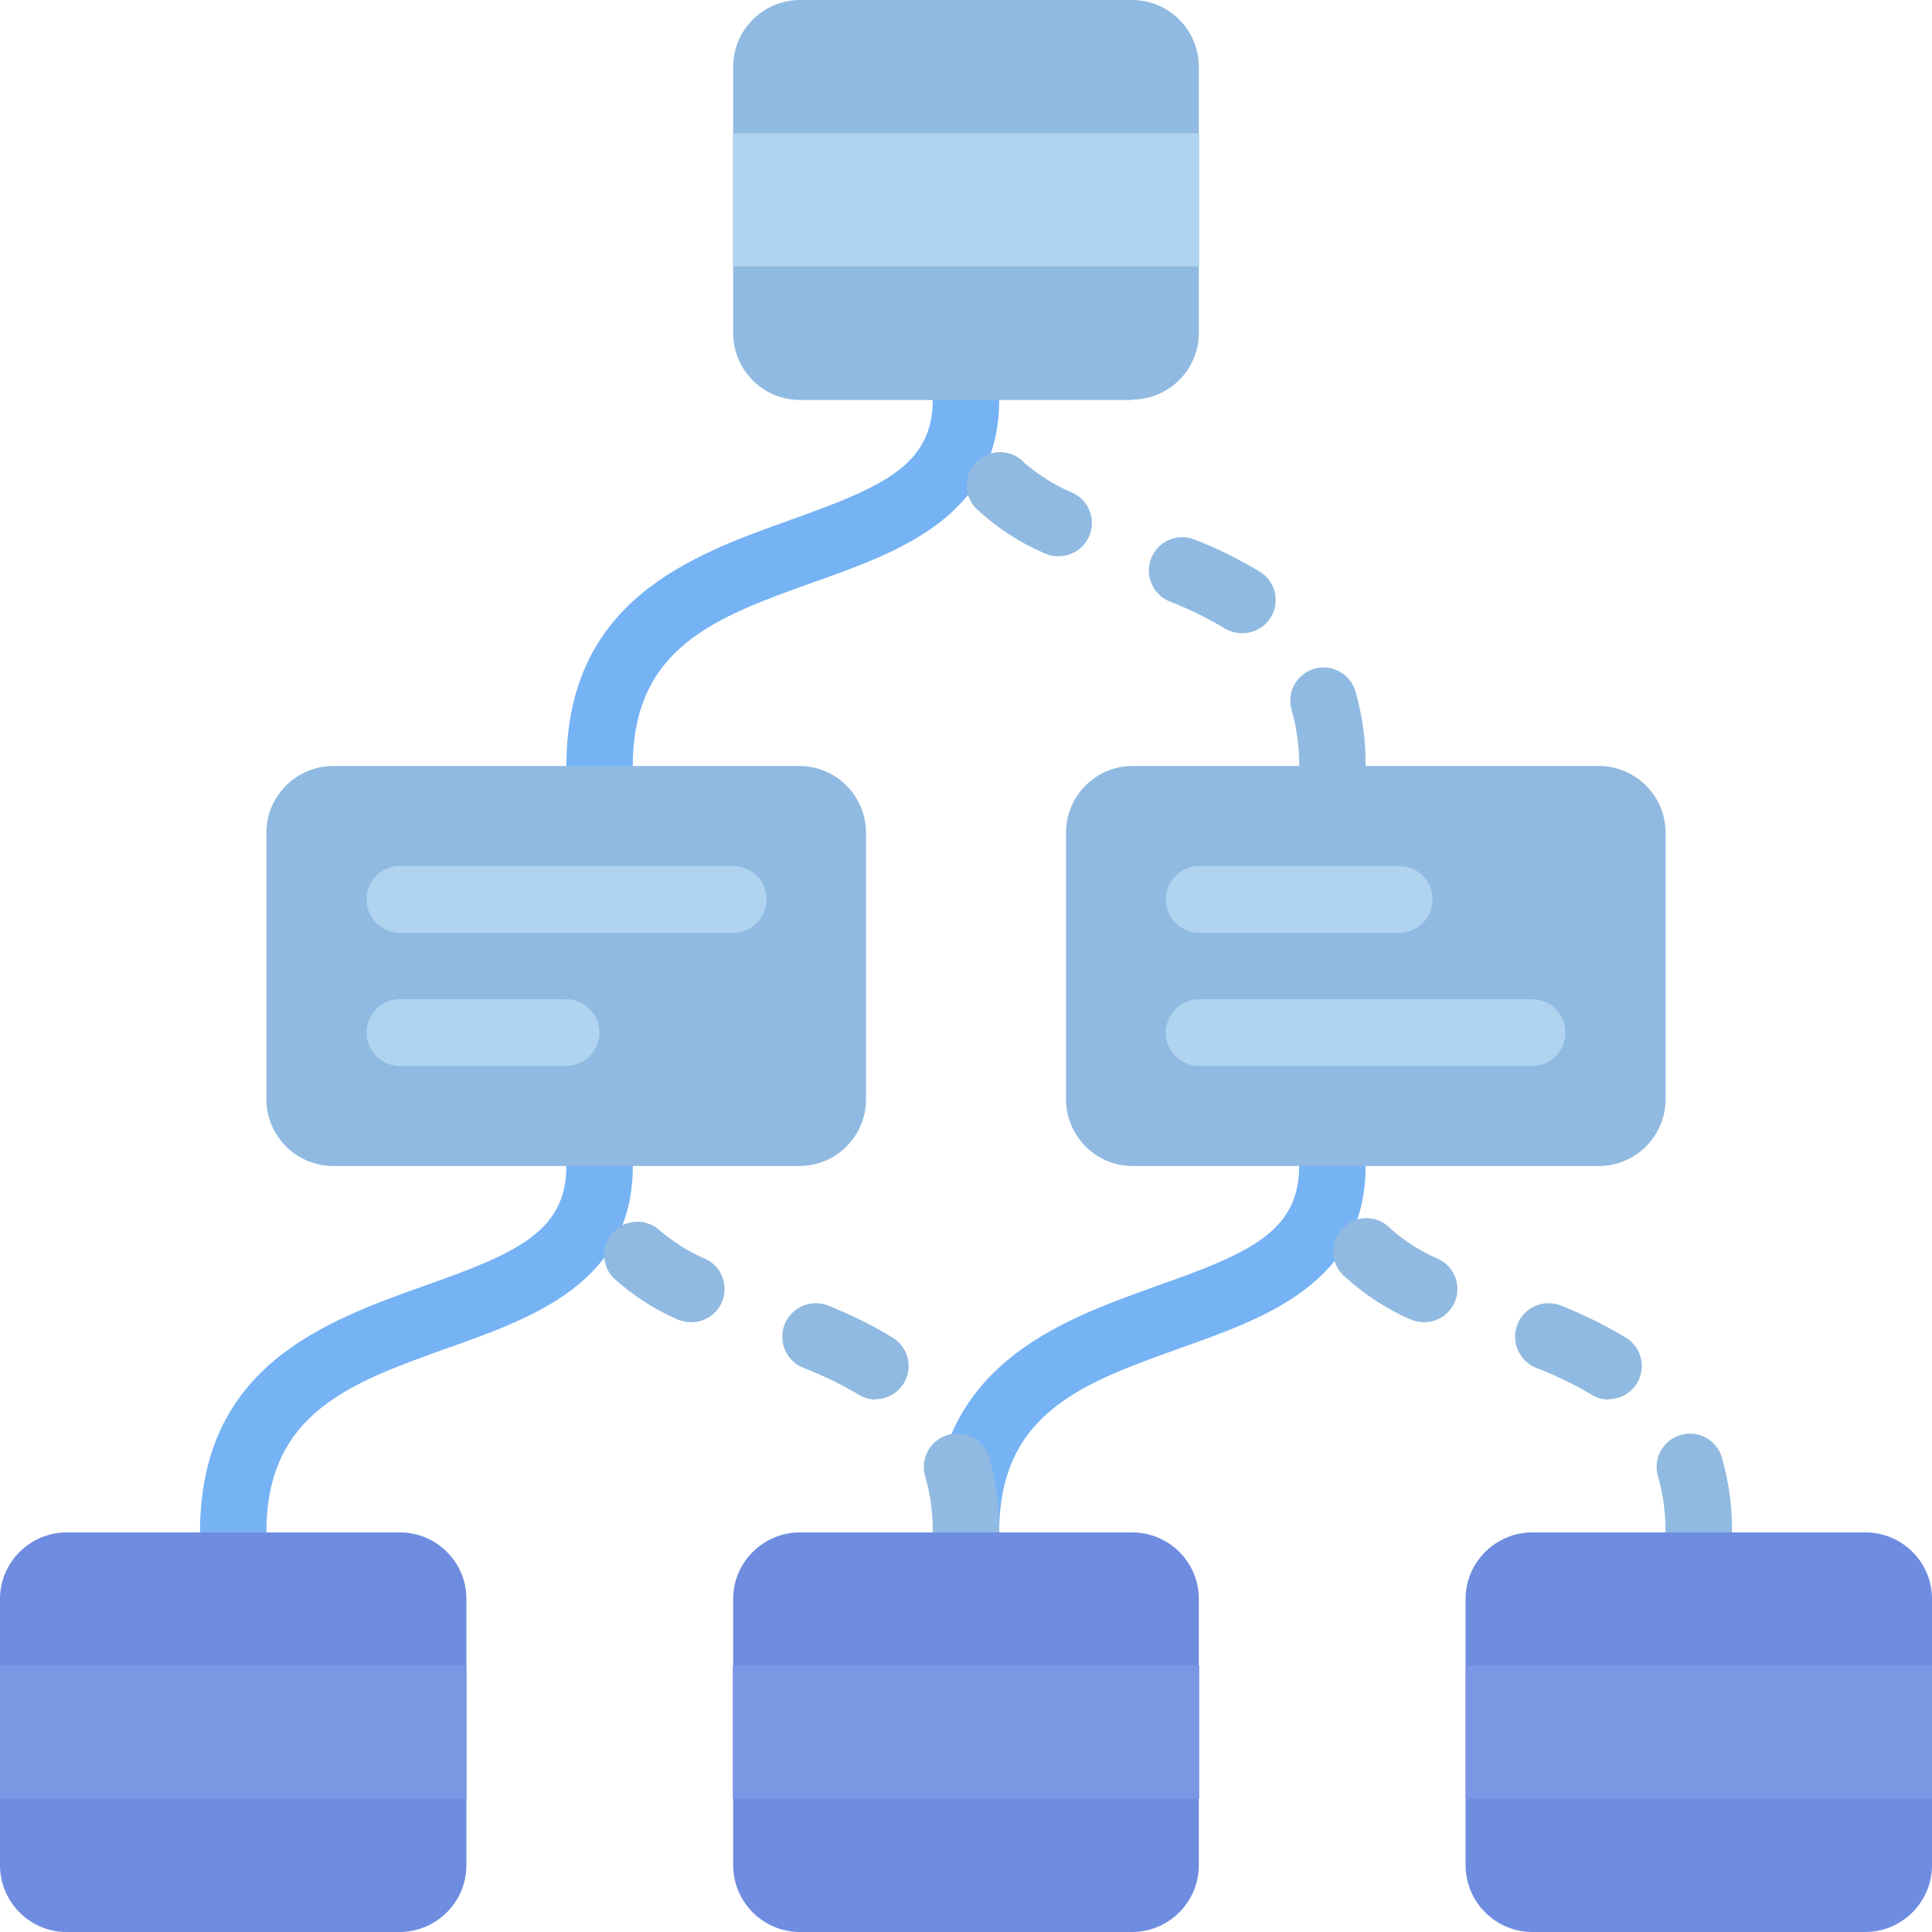
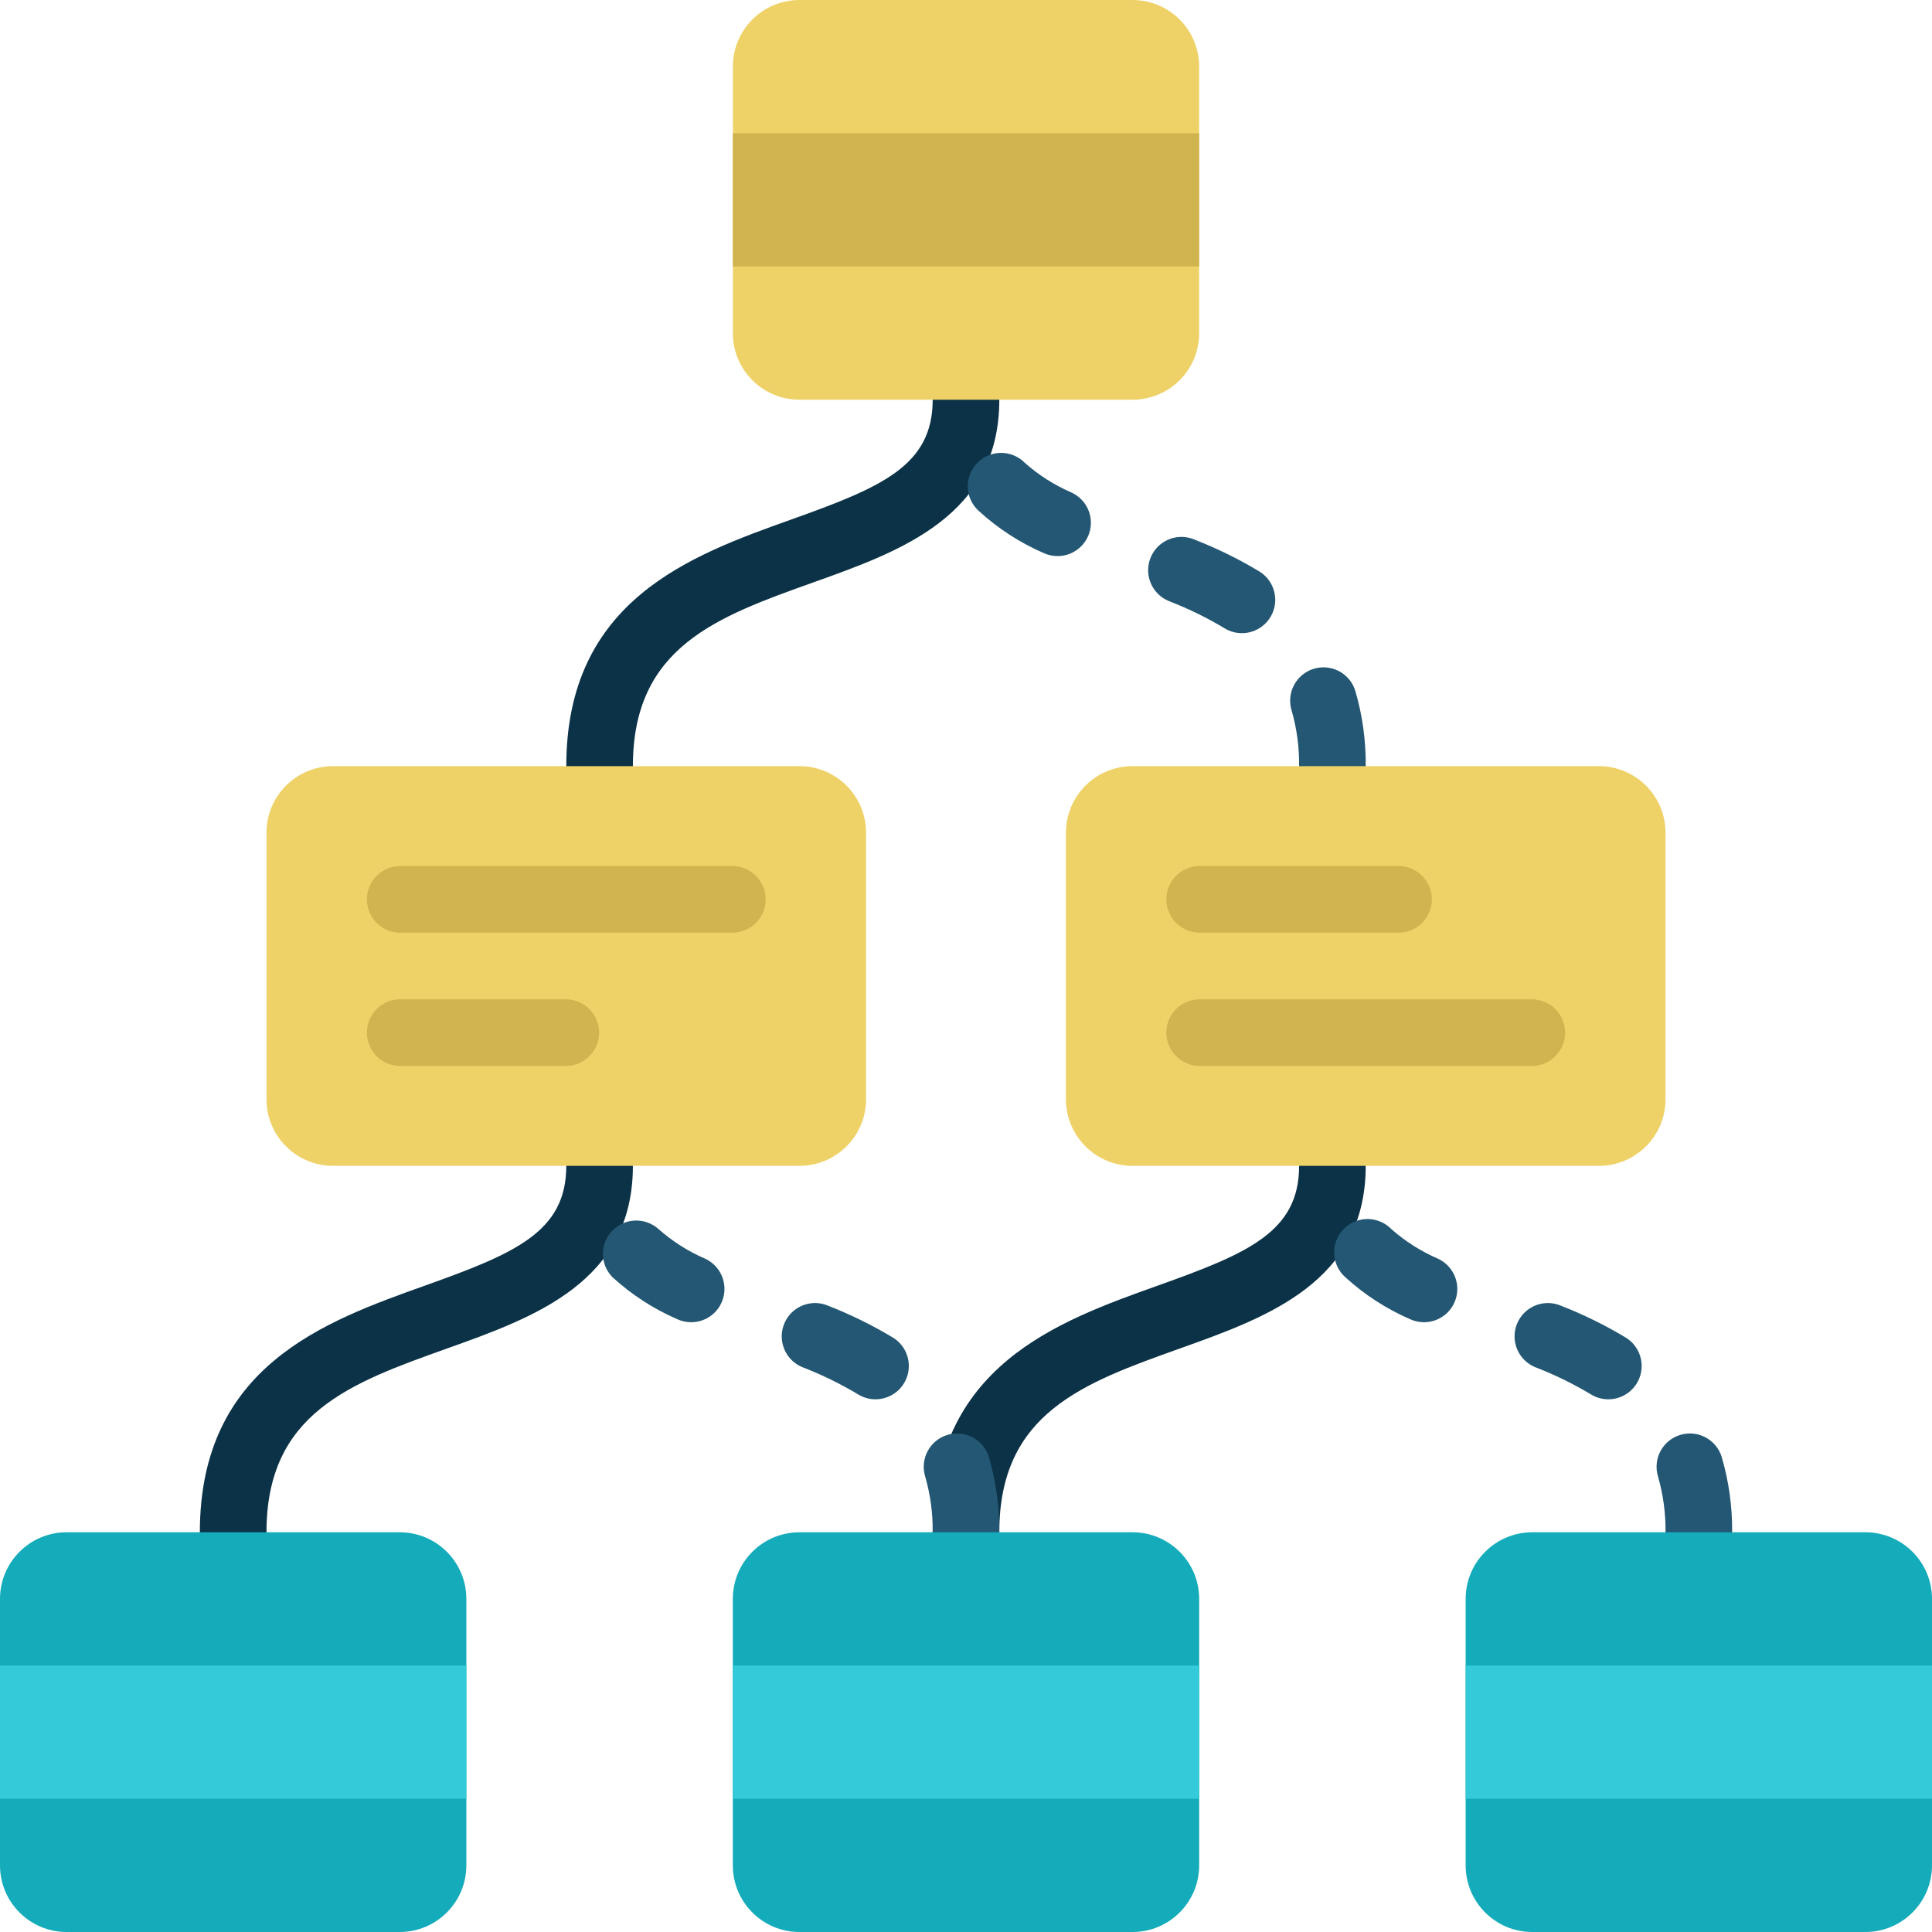
<svg xmlns="http://www.w3.org/2000/svg" viewBox="0 0 512 512">
-   <g fill-rule="nonzero" fill="none">
-     <path d="M158.9 211.9c-4.9 0-8.8-4-8.8-8.9 0-44 33-55.8 59.6-65.3 24-8.6 37.5-14.3 37.5-31.8a8.8 8.8 0 0117.6 0c0 30.8-26.1 40.2-49.2 48.4-25.7 9.2-47.9 17.1-47.9 48.7 0 5-4 8.9-8.8 8.9z" fill="#76B3F5" />
-     <path d="M353.1 211.9c-4.9 0-8.8-4-8.8-8.9 0-5-.6-10-2-14.8a8.8 8.8 0 0116.9-5 68.7 68.7 0 012.7 19.8c0 5-4 8.9-8.8 8.9zm-24-44.1c-1.6 0-3.2-.5-4.6-1.3a95.5 95.5 0 00-14.5-7.1 8.8 8.8 0 116.6-16.4c6 2.3 11.7 5.2 17.1 8.4a8.8 8.8 0 01-4.6 16.4zm-48.8-20.4c-1.3 0-2.6-.3-3.8-.9a62 62 0 01-17-11 8.8 8.8 0 1112-12.8c3.8 3.2 8 5.9 12.5 7.8a8.8 8.8 0 01-3.7 16.9z" fill="#90BAE1" />
-     <path d="M61.8 414.9c-4.9 0-8.8-4-8.8-8.8 0-44.1 33-55.9 59.6-65.4 24-8.5 37.5-14.2 37.5-31.7a8.8 8.8 0 1117.6 0c0 30.8-26.1 40.1-49.2 48.3-25.7 9.2-47.9 17.1-47.9 48.8 0 4.8-4 8.8-8.8 8.8zM256 414.9c-4.9 0-8.8-4-8.8-8.8 0-44.1 33-55.9 59.6-65.4 24-8.5 37.5-14.2 37.5-31.7a8.8 8.8 0 1117.6 0c0 30.8-26.1 40.1-49.2 48.3-25.7 9.2-47.9 17.1-47.9 48.8 0 4.8-4 8.8-8.8 8.8z" fill="#76B3F5" />
-     <path d="M70.6 291.3v-70.6c0-9.8 8-17.7 17.7-17.7h123.6c9.7 0 17.6 8 17.6 17.7v70.6c0 9.8-7.9 17.7-17.6 17.7H88.3c-9.8 0-17.7-8-17.7-17.7z" fill="#90BAE1" />
-     <path d="M106 512H17.6C7.9 512 0 504 0 494.3v-70.6c0-9.7 8-17.6 17.7-17.6h88.2c9.8 0 17.7 7.9 17.7 17.6v70.6c0 9.8-8 17.7-17.7 17.7z" fill="#6E8CE0" />
-     <path d="M194.2 247.2H106a8.8 8.8 0 010-17.7h88.3a8.8 8.8 0 010 17.7zM150 282.5h-44a8.8 8.8 0 010-17.7h44a8.8 8.8 0 010 17.7z" fill="#B0D3F0" />
-     <path d="M282.5 291.3v-70.6c0-9.8 7.9-17.7 17.6-17.7h123.6c9.8 0 17.7 8 17.7 17.7v70.6c0 9.8-8 17.7-17.7 17.7H300.1c-9.7 0-17.6-8-17.6-17.7z" fill="#90BAE1" />
-     <path d="M370.8 247.2h-53a8.8 8.8 0 010-17.7h53a8.8 8.8 0 010 17.7zM406 282.5h-88.2a8.8 8.8 0 010-17.7H406a8.8 8.8 0 010 17.7z" fill="#B0D3F0" />
-     <path d="M450.2 414.9c-4.9 0-8.8-4-8.8-8.8 0-5-.6-10-2-14.8a8.8 8.8 0 1116.9-5.1A68.8 68.8 0 01459 406c0 4.8-4 8.8-8.8 8.8zm-24-44c-1.6 0-3.2-.5-4.6-1.4a95.8 95.8 0 00-14.5-7 8.8 8.8 0 116.6-16.5c6 2.4 11.7 5.2 17.2 8.5a8.8 8.8 0 01-4.7 16.3zm-48.8-20.5c-1.3 0-2.6-.3-3.8-.8-6.2-2.8-12-6.5-17-11.1a8.8 8.8 0 1112-12.8c3.8 3.3 8 6 12.5 7.9a8.8 8.8 0 01-3.7 16.8z" fill="#90BAE1" />
-     <path fill="#7B97E3" d="M0 441.4h123.6v35.3H0z" />
-     <path d="M300.1 106H212c-9.8 0-17.7-8-17.7-17.7V17.7c0-9.8 8-17.7 17.7-17.7H300c9.8 0 17.7 8 17.7 17.7v70.6c0 9.7-8 17.6-17.7 17.6z" fill="#90BAE1" />
-     <path fill="#B0D3F0" d="M194.2 35.3h123.6v35.3H194.2z" />
-     <path d="M494.3 512h-88.2c-9.8 0-17.7-8-17.7-17.7v-70.6c0-9.7 8-17.6 17.7-17.6h88.2c9.8 0 17.7 7.9 17.7 17.6v70.6c0 9.8-8 17.7-17.7 17.7z" fill="#6E8CE0" />
-     <path fill="#7B97E3" d="M388.4 441.4H512v35.3H388.4z" />
-     <path d="M256 414.9c-4.9 0-8.8-4-8.8-8.8 0-5-.6-10-2-14.8a8.8 8.8 0 1116.9-5.1 68.8 68.8 0 012.7 19.9c0 4.8-4 8.8-8.8 8.8zm-24-44c-1.6 0-3.2-.5-4.6-1.4a95.8 95.8 0 00-14.5-7 8.8 8.8 0 116.6-16.5c6 2.4 11.7 5.2 17.1 8.5a8.8 8.8 0 01-4.6 16.3zm-48.8-20.5c-1.3 0-2.6-.3-3.8-.8a62 62 0 01-17-11.1 8.8 8.8 0 0112-12.8c3.8 3.3 8 6 12.5 7.9a8.8 8.8 0 01-3.7 16.8z" fill="#90BAE1" />
-     <path d="M300.1 512H212c-9.8 0-17.7-8-17.7-17.7v-70.6c0-9.7 8-17.6 17.7-17.6H300c9.8 0 17.7 7.9 17.7 17.6v70.6c0 9.8-8 17.7-17.7 17.7z" fill="#6E8CE0" />
-     <path fill="#7B97E3" d="M194.2 441.4h123.6v35.3H194.2z" />
+   <defs />
+   <g id="Icons" stroke="none" stroke-width="1" fill="none" fill-rule="evenodd">
+     <g id="provenance" fill-rule="nonzero">
+       <g id="1671418">
+         <path d="M158.898 211.863a8.826 8.826 0 01-8.828-8.828c0-44.07 33.059-55.87 59.63-65.363 23.929-8.543 37.472-14.23 37.472-31.742a8.829 8.829 0 0117.656 0c0 30.804-26.129 40.14-49.191 48.375-25.707 9.183-47.914 17.11-47.914 48.73 0 4.875-3.95 8.828-8.825 8.828z" id="Path" fill="#0C3247" />
+         <path d="M353.102 211.863c-4.875 0-8.825-3.953-8.825-8.828a51.466 51.466 0 00-1.992-14.793 8.831 8.831 0 012.008-8.597 8.819 8.819 0 018.445-2.56 8.814 8.814 0 016.442 6.036 68.694 68.694 0 012.75 19.914 8.826 8.826 0 01-8.828 8.828zm-23.989-44.07a8.805 8.805 0 01-4.62-1.309 95.543 95.543 0 00-14.52-7.113 8.832 8.832 0 01-5.606-6.965 8.832 8.832 0 013.356-8.293 8.83 8.83 0 018.87-1.105 112.175 112.175 0 0117.157 8.441 8.827 8.827 0 01-4.637 16.344zm-48.855-20.422a8.819 8.819 0 01-3.723-.828 62.047 62.047 0 01-17.12-11.113 8.816 8.816 0 01-2.716-8.567 8.825 8.825 0 0114.887-4.207A46.53 46.53 0 00284 130.543a8.822 8.822 0 014.883 9.918 8.828 8.828 0 01-8.625 6.91z" id="Shape" fill="#245773" />
+         <path d="M61.793 414.898a8.829 8.829 0 01-8.828-8.828c0-44.07 33.062-55.87 59.629-65.363 23.933-8.543 37.476-14.234 37.476-31.742a8.826 8.826 0 018.828-8.828c4.875 0 8.825 3.953 8.825 8.828 0 30.805-26.13 40.14-49.188 48.375-25.707 9.18-47.914 17.11-47.914 48.73a8.829 8.829 0 01-8.828 8.828zM256 414.898a8.829 8.829 0 01-8.828-8.828c0-44.07 33.062-55.87 59.629-65.363 23.933-8.543 37.476-14.234 37.476-31.742 0-4.875 3.95-8.828 8.825-8.828a8.826 8.826 0 018.828 8.828c0 30.805-26.13 40.14-49.188 48.375-25.707 9.18-47.914 17.11-47.914 48.73a8.829 8.829 0 01-8.828 8.828z" id="Path" fill="#0C3247" />
+         <path d="M70.621 291.309V220.69c0-9.754 7.902-17.656 17.656-17.656h123.586c9.75 0 17.653 7.903 17.653 17.656v70.618c0 9.753-7.903 17.656-17.653 17.656H88.277c-9.754 0-17.656-7.902-17.656-17.656z" id="Path" fill="#EED268" />
+         <path d="M105.93 512H17.656C7.906 512 0 504.094 0 494.344v-70.621c0-9.75 7.906-17.653 17.656-17.653h88.274c9.754 0 17.656 7.903 17.656 17.653v70.62c0 9.75-7.902 17.657-17.656 17.657z" id="Path" fill="#14ABBA" />
+         <path d="M194.207 247.172H105.93a8.829 8.829 0 010-17.656h88.277a8.829 8.829 0 010 17.656zM150.07 282.484h-44.14a8.829 8.829 0 010-17.656h44.14a8.829 8.829 0 010 17.656z" id="Path" fill="#CFB44F" />
+         <path d="M282.484 291.309V220.69c0-9.754 7.903-17.656 17.653-17.656h123.586c9.754 0 17.656 7.903 17.656 17.656v70.618c0 9.753-7.902 17.656-17.656 17.656H300.137c-9.75 0-17.653-7.902-17.653-17.656z" id="Path" fill="#EED268" />
+         <path d="M370.758 247.172h-52.965a8.829 8.829 0 010-17.656h52.965a8.829 8.829 0 010 17.656zM406.07 282.484h-88.277a8.829 8.829 0 010-17.656h88.277a8.829 8.829 0 010 17.656z" id="Path" fill="#CFB44F" />
+         <path d="M450.207 414.898a8.829 8.829 0 01-8.828-8.828 51.177 51.177 0 00-1.992-14.793 8.83 8.83 0 015.89-11.011c4.664-1.414 9.594 1.222 11.008 5.89a68.81 68.81 0 012.75 19.914 8.829 8.829 0 01-8.828 8.828zm-23.992-44.07a8.783 8.783 0 01-4.621-1.312 95.848 95.848 0 00-14.516-7.11 8.825 8.825 0 01-5.605-6.969 8.826 8.826 0 013.351-8.289 8.837 8.837 0 018.875-1.105 112.475 112.475 0 0117.153 8.437 8.828 8.828 0 01-4.637 16.348zm-48.852-20.422a8.896 8.896 0 01-3.726-.828 62.124 62.124 0 01-17.125-11.113 8.825 8.825 0 01-2.715-8.567 8.827 8.827 0 0114.887-4.21 46.508 46.508 0 0012.414 7.89 8.826 8.826 0 01-3.743 16.828h.008z" id="Shape" fill="#245773" />
+         <path id="Path" fill="#34CAD9" d="M0 441.379h123.586v35.312H0z" />
+         <path d="M300.137 105.93h-88.274c-9.75 0-17.656-7.903-17.656-17.653v-70.62c0-9.75 7.906-17.657 17.656-17.657h88.274c9.75 0 17.656 7.906 17.656 17.656v70.621c0 9.75-7.906 17.653-17.656 17.653z" id="Path" fill="#EED268" />
+         <path id="Path" fill="#CFB44F" d="M194.207 35.309h123.586V70.62H194.207z" />
+         <path d="M494.344 512H406.07c-9.754 0-17.656-7.906-17.656-17.656v-70.621c0-9.75 7.902-17.653 17.656-17.653h88.274c9.75 0 17.656 7.903 17.656 17.653v70.62c0 9.75-7.906 17.657-17.656 17.657z" id="Path" fill="#14ABBA" />
+         <path id="Path" fill="#34CAD9" d="M388.414 441.379H512v35.312H388.414z" />
+         <path d="M256 414.898a8.829 8.829 0 01-8.828-8.828 51.177 51.177 0 00-1.992-14.793 8.83 8.83 0 015.89-11.011c4.664-1.414 9.594 1.222 11.008 5.89a68.81 68.81 0 012.75 19.914 8.829 8.829 0 01-8.828 8.828zm-23.992-44.07a8.783 8.783 0 01-4.621-1.312 95.848 95.848 0 00-14.516-7.11 8.825 8.825 0 01-5.605-6.969 8.826 8.826 0 013.351-8.289 8.837 8.837 0 018.875-1.105 112.475 112.475 0 0117.153 8.437 8.828 8.828 0 01-4.637 16.348zm-48.852-20.422a8.896 8.896 0 01-3.726-.828 62.047 62.047 0 01-17.121-11.113 8.83 8.83 0 0112.176-12.777 46.385 46.385 0 0012.413 7.89 8.828 8.828 0 01-3.742 16.828z" id="Shape" fill="#245773" />
+         <path d="M300.137 512h-88.274c-9.75 0-17.656-7.906-17.656-17.656v-70.621c0-9.75 7.906-17.653 17.656-17.653h88.274c9.75 0 17.656 7.903 17.656 17.653v70.62c0 9.75-7.906 17.657-17.656 17.657z" id="Path" fill="#14ABBA" />
+         <path id="Path" fill="#34CAD9" d="M194.207 441.379h123.586v35.312H194.207z" />
+       </g>
+     </g>
  </g>
</svg>
